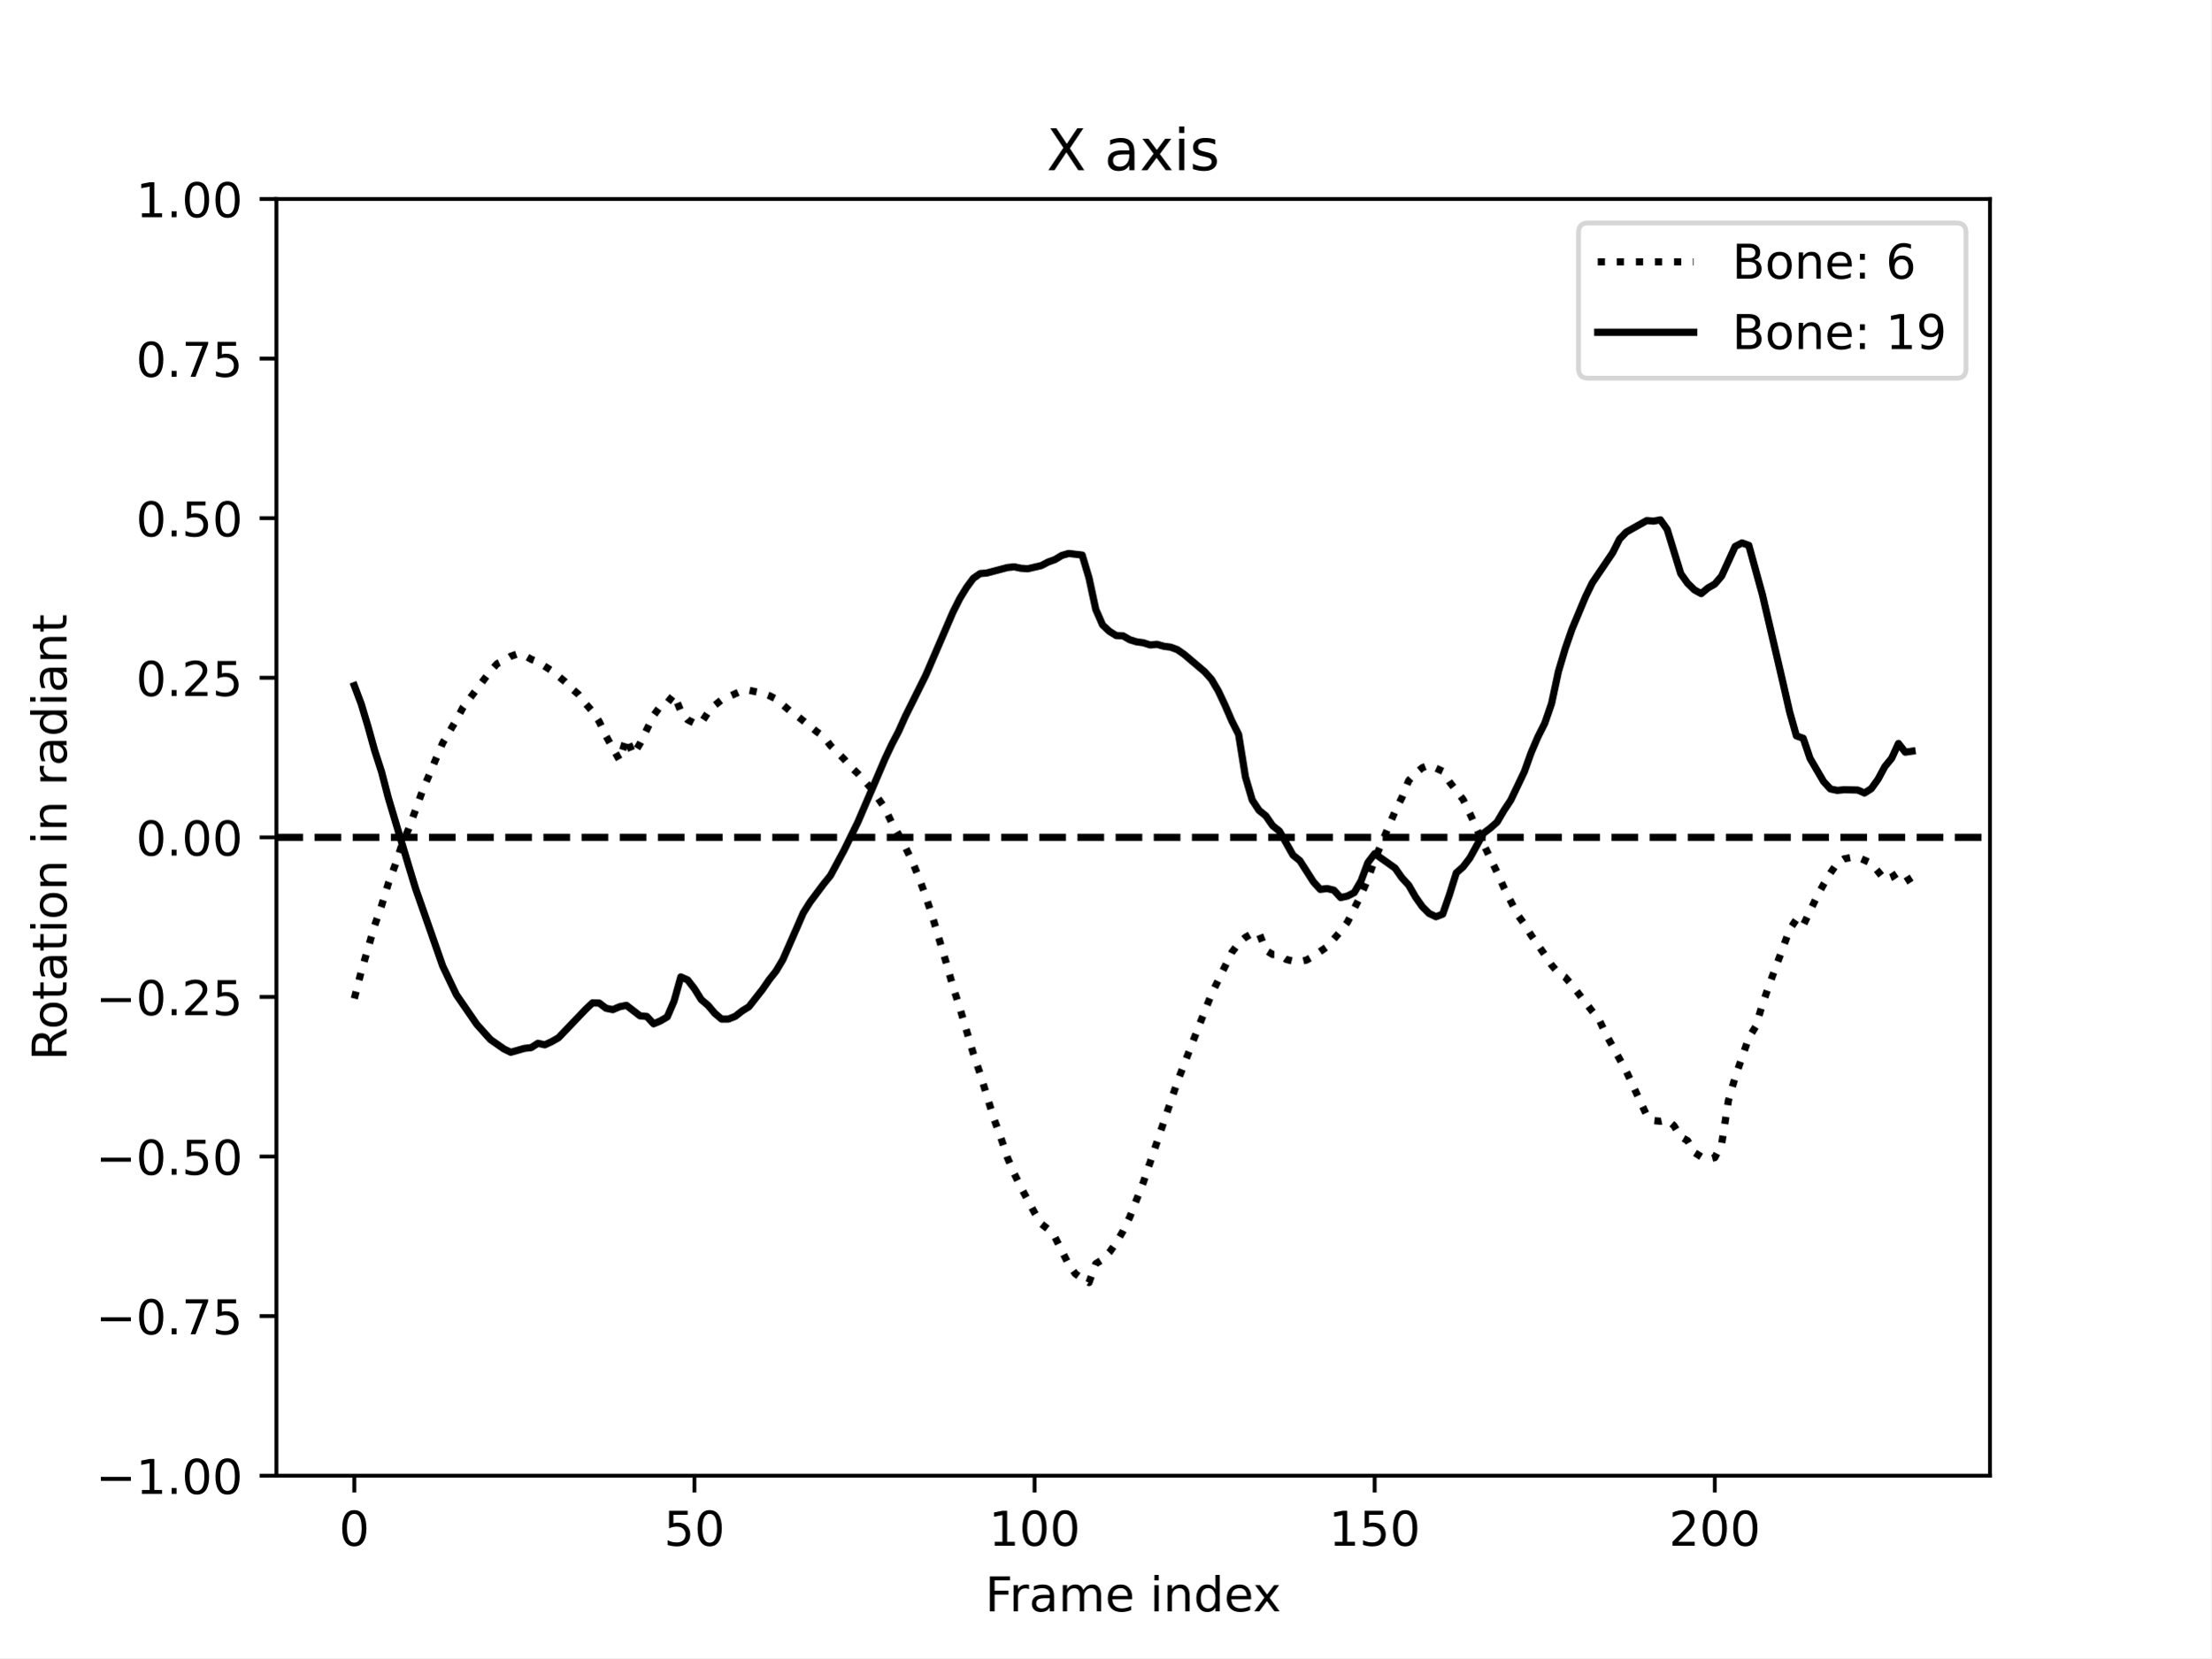
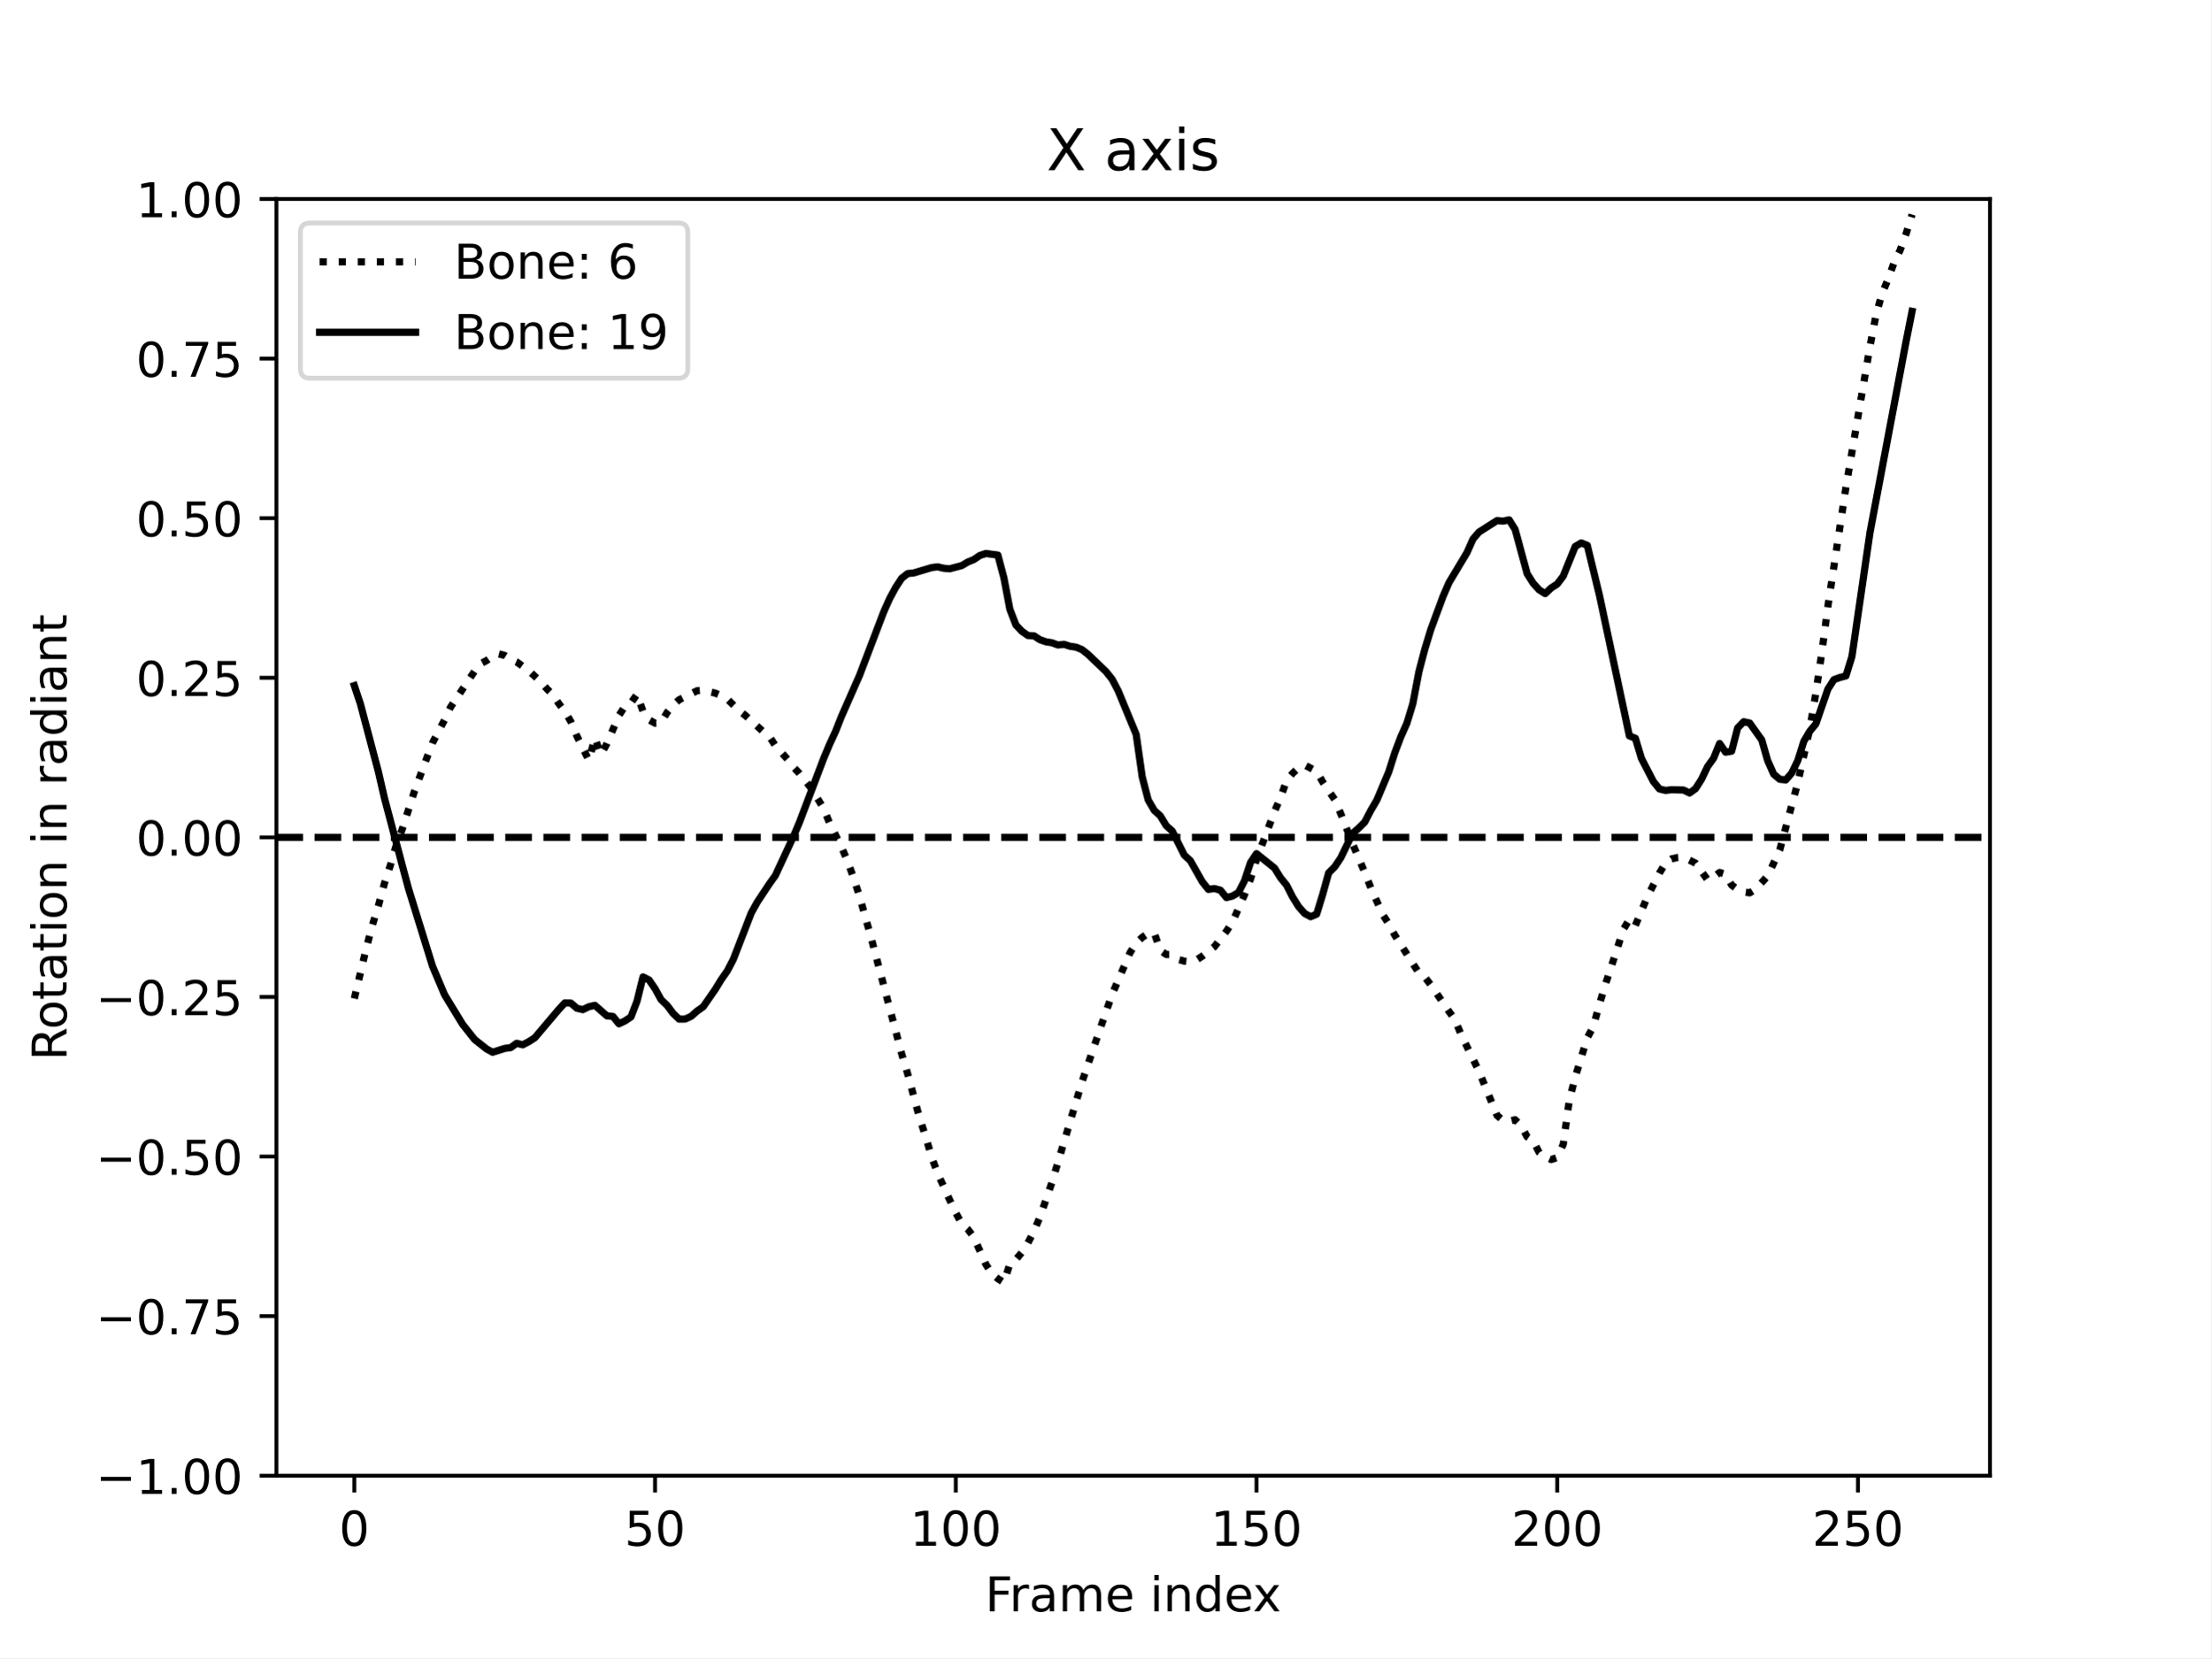
<svg xmlns="http://www.w3.org/2000/svg" xmlns:xlink="http://www.w3.org/1999/xlink" width="460.8pt" height="345.6pt" viewBox="0 0 460.8 345.6" version="1.1">
  <defs>
    <style type="text/css">*{stroke-linejoin: round; stroke-linecap: butt}</style>
  </defs>
  <g id="figure_1">
    <g id="patch_1">
      <path d="M 0 345.6  L 460.8 345.6  L 460.8 0  L 0 0  z " style="fill: #ffffff" />
    </g>
    <g id="axes_1">
      <g id="patch_2">
        <path d="M 57.6 307.584  L 414.72 307.584  L 414.72 41.472  L 57.6 41.472  z " style="fill: #ffffff" />
      </g>
      <g id="matplotlib.axis_1">
        <g id="xtick_1">
          <g id="line2d_1">
            <defs>
-               <path id="ma698e105f2" d="M 0 0  L 0 3.5  " style="stroke: #000000; stroke-width: 0.8" />
-             </defs>
-             <g>
-               <use xlink:href="#ma698e105f2" x="73.833" y="307.584" style="stroke: #000000; stroke-width: 0.8" />
+               <path id="ma1de252550" d="M 0 0  L 0 3.5  " style="stroke: #000000; stroke-width: 0.8" />
+             </defs>
+             <g>
+               <use xlink:href="#ma1de252550" x="73.833" y="307.584" style="stroke: #000000; stroke-width: 0.8" />
            </g>
          </g>
          <g id="text_1">
            <g transform="translate(70.65148 322.1824) scale(0.1 -0.1)">
              <defs>
                <path id="DejaVuSans-30" d="M 2034 4250  Q 1547 4250 1301 3770  Q 1056 3291 1056 2328  Q 1056 1369 1301 889  Q 1547 409 2034 409  Q 2525 409 2770 889  Q 3016 1369 3016 2328  Q 3016 3291 2770 3770  Q 2525 4250 2034 4250  z M 2034 4750  Q 2819 4750 3233 4129  Q 3647 3509 3647 2328  Q 3647 1150 3233 529  Q 2819 -91 2034 -91  Q 1250 -91 836 529  Q 422 1150 422 2328  Q 422 3509 836 4129  Q 1250 4750 2034 4750  z " transform="scale(0.015625)" />
              </defs>
              <use xlink:href="#DejaVuSans-30" />
            </g>
          </g>
        </g>
        <g id="xtick_2">
          <g id="line2d_2">
            <g>
-               <use xlink:href="#ma698e105f2" x="144.718" y="307.584" style="stroke: #000000; stroke-width: 0.8" />
+               <use xlink:href="#ma1de252550" x="136.507" y="307.584" style="stroke: #000000; stroke-width: 0.8" />
            </g>
          </g>
          <g id="text_2">
-             <g transform="translate(138.3555 322.1824) scale(0.1 -0.1)">
+             <g transform="translate(130.1448 322.1824) scale(0.1 -0.1)">
              <defs>
                <path id="DejaVuSans-35" d="M 691 4666  L 3169 4666  L 3169 4134  L 1269 4134  L 1269 2991  Q 1406 3038 1543 3061  Q 1681 3084 1819 3084  Q 2600 3084 3056 2656  Q 3513 2228 3513 1497  Q 3513 744 3044 326  Q 2575 -91 1722 -91  Q 1428 -91 1123 -41  Q 819 9 494 109  L 494 744  Q 775 591 1075 516  Q 1375 441 1709 441  Q 2250 441 2565 725  Q 2881 1009 2881 1497  Q 2881 1984 2565 2268  Q 2250 2553 1709 2553  Q 1456 2553 1204 2497  Q 953 2441 691 2322  L 691 4666  z " transform="scale(0.015625)" />
              </defs>
              <use xlink:href="#DejaVuSans-35" />
              <use xlink:href="#DejaVuSans-30" x="63.623" />
            </g>
          </g>
        </g>
        <g id="xtick_3">
          <g id="line2d_3">
            <g>
-               <use xlink:href="#ma698e105f2" x="215.603" y="307.584" style="stroke: #000000; stroke-width: 0.8" />
+               <use xlink:href="#ma1de252550" x="199.182" y="307.584" style="stroke: #000000; stroke-width: 0.8" />
            </g>
          </g>
          <g id="text_3">
-             <g transform="translate(206.0595 322.1824) scale(0.1 -0.1)">
+             <g transform="translate(189.6382 322.1824) scale(0.1 -0.1)">
              <defs>
                <path id="DejaVuSans-31" d="M 794 531  L 1825 531  L 1825 4091  L 703 3866  L 703 4441  L 1819 4666  L 2450 4666  L 2450 531  L 3481 531  L 3481 0  L 794 0  L 794 531  z " transform="scale(0.015625)" />
              </defs>
              <use xlink:href="#DejaVuSans-31" />
              <use xlink:href="#DejaVuSans-30" x="63.623" />
              <use xlink:href="#DejaVuSans-30" x="127.246" />
            </g>
          </g>
        </g>
        <g id="xtick_4">
          <g id="line2d_4">
            <g>
-               <use xlink:href="#ma698e105f2" x="286.489" y="307.584" style="stroke: #000000; stroke-width: 0.8" />
+               <use xlink:href="#ma1de252550" x="261.857" y="307.584" style="stroke: #000000; stroke-width: 0.8" />
            </g>
          </g>
          <g id="text_4">
-             <g transform="translate(276.9448 322.1824) scale(0.1 -0.1)">
+             <g transform="translate(252.3128 322.1824) scale(0.1 -0.1)">
              <use xlink:href="#DejaVuSans-31" />
              <use xlink:href="#DejaVuSans-35" x="63.623" />
              <use xlink:href="#DejaVuSans-30" x="127.246" />
            </g>
          </g>
        </g>
        <g id="xtick_5">
          <g id="line2d_5">
            <g>
-               <use xlink:href="#ma698e105f2" x="357.374" y="307.584" style="stroke: #000000; stroke-width: 0.8" />
+               <use xlink:href="#ma1de252550" x="324.531" y="307.584" style="stroke: #000000; stroke-width: 0.8" />
            </g>
          </g>
          <g id="text_5">
-             <g transform="translate(347.8301 322.1824) scale(0.1 -0.1)">
+             <g transform="translate(314.9875 322.1824) scale(0.1 -0.1)">
              <defs>
                <path id="DejaVuSans-32" d="M 1228 531  L 3431 531  L 3431 0  L 469 0  L 469 531  Q 828 903 1448 1529  Q 2069 2156 2228 2338  Q 2531 2678 2651 2914  Q 2772 3150 2772 3378  Q 2772 3750 2511 3984  Q 2250 4219 1831 4219  Q 1534 4219 1204 4116  Q 875 4013 500 3803  L 500 4441  Q 881 4594 1212 4672  Q 1544 4750 1819 4750  Q 2544 4750 2975 4387  Q 3406 4025 3406 3419  Q 3406 3131 3298 2873  Q 3191 2616 2906 2266  Q 2828 2175 2409 1742  Q 1991 1309 1228 531  z " transform="scale(0.015625)" />
              </defs>
              <use xlink:href="#DejaVuSans-32" />
              <use xlink:href="#DejaVuSans-30" x="63.623" />
              <use xlink:href="#DejaVuSans-30" x="127.246" />
            </g>
          </g>
        </g>
-         <g id="text_6">
+         <g id="xtick_6">
+           <g id="line2d_6">
+             <g>
+               <use xlink:href="#ma1de252550" x="387.206" y="307.584" style="stroke: #000000; stroke-width: 0.8" />
+             </g>
+           </g>
+           <g id="text_6">
+             <g transform="translate(377.6621 322.1824) scale(0.1 -0.1)">
+               <use xlink:href="#DejaVuSans-32" />
+               <use xlink:href="#DejaVuSans-35" x="63.623" />
+               <use xlink:href="#DejaVuSans-30" x="127.246" />
+             </g>
+           </g>
+         </g>
+         <g id="text_7">
          <g transform="translate(205.3108 335.8606) scale(0.1 -0.1)">
            <defs>
              <path id="DejaVuSans-46" d="M 628 4666  L 3309 4666  L 3309 4134  L 1259 4134  L 1259 2759  L 3109 2759  L 3109 2228  L 1259 2228  L 1259 0  L 628 0  L 628 4666  z " transform="scale(0.015625)" />
              <path id="DejaVuSans-72" d="M 2631 2963  Q 2534 3019 2420 3045  Q 2306 3072 2169 3072  Q 1681 3072 1420 2755  Q 1159 2438 1159 1844  L 1159 0  L 581 0  L 581 3500  L 1159 3500  L 1159 2956  Q 1341 3275 1631 3429  Q 1922 3584 2338 3584  Q 2397 3584 2469 3576  Q 2541 3569 2628 3553  L 2631 2963  z " transform="scale(0.015625)" />
              <path id="DejaVuSans-61" d="M 2194 1759  Q 1497 1759 1228 1600  Q 959 1441 959 1056  Q 959 750 1161 570  Q 1363 391 1709 391  Q 2188 391 2477 730  Q 2766 1069 2766 1631  L 2766 1759  L 2194 1759  z M 3341 1997  L 3341 0  L 2766 0  L 2766 531  Q 2569 213 2275 61  Q 1981 -91 1556 -91  Q 1019 -91 701 211  Q 384 513 384 1019  Q 384 1609 779 1909  Q 1175 2209 1959 2209  L 2766 2209  L 2766 2266  Q 2766 2663 2505 2880  Q 2244 3097 1772 3097  Q 1472 3097 1187 3025  Q 903 2953 641 2809  L 641 3341  Q 956 3463 1253 3523  Q 1550 3584 1831 3584  Q 2591 3584 2966 3190  Q 3341 2797 3341 1997  z " transform="scale(0.015625)" />
              <path id="DejaVuSans-6d" d="M 3328 2828  Q 3544 3216 3844 3400  Q 4144 3584 4550 3584  Q 5097 3584 5394 3201  Q 5691 2819 5691 2113  L 5691 0  L 5113 0  L 5113 2094  Q 5113 2597 4934 2840  Q 4756 3084 4391 3084  Q 3944 3084 3684 2787  Q 3425 2491 3425 1978  L 3425 0  L 2847 0  L 2847 2094  Q 2847 2600 2669 2842  Q 2491 3084 2119 3084  Q 1678 3084 1418 2786  Q 1159 2488 1159 1978  L 1159 0  L 581 0  L 581 3500  L 1159 3500  L 1159 2956  Q 1356 3278 1631 3431  Q 1906 3584 2284 3584  Q 2666 3584 2933 3390  Q 3200 3197 3328 2828  z " transform="scale(0.015625)" />
              <path id="DejaVuSans-65" d="M 3597 1894  L 3597 1613  L 953 1613  Q 991 1019 1311 708  Q 1631 397 2203 397  Q 2534 397 2845 478  Q 3156 559 3463 722  L 3463 178  Q 3153 47 2828 -22  Q 2503 -91 2169 -91  Q 1331 -91 842 396  Q 353 884 353 1716  Q 353 2575 817 3079  Q 1281 3584 2069 3584  Q 2775 3584 3186 3129  Q 3597 2675 3597 1894  z M 3022 2063  Q 3016 2534 2758 2815  Q 2500 3097 2075 3097  Q 1594 3097 1305 2825  Q 1016 2553 972 2059  L 3022 2063  z " transform="scale(0.015625)" />
              <path id="DejaVuSans-20" transform="scale(0.015625)" />
              <path id="DejaVuSans-69" d="M 603 3500  L 1178 3500  L 1178 0  L 603 0  L 603 3500  z M 603 4863  L 1178 4863  L 1178 4134  L 603 4134  L 603 4863  z " transform="scale(0.015625)" />
              <path id="DejaVuSans-6e" d="M 3513 2113  L 3513 0  L 2938 0  L 2938 2094  Q 2938 2591 2744 2837  Q 2550 3084 2163 3084  Q 1697 3084 1428 2787  Q 1159 2491 1159 1978  L 1159 0  L 581 0  L 581 3500  L 1159 3500  L 1159 2956  Q 1366 3272 1645 3428  Q 1925 3584 2291 3584  Q 2894 3584 3203 3211  Q 3513 2838 3513 2113  z " transform="scale(0.015625)" />
              <path id="DejaVuSans-64" d="M 2906 2969  L 2906 4863  L 3481 4863  L 3481 0  L 2906 0  L 2906 525  Q 2725 213 2448 61  Q 2172 -91 1784 -91  Q 1150 -91 751 415  Q 353 922 353 1747  Q 353 2572 751 3078  Q 1150 3584 1784 3584  Q 2172 3584 2448 3432  Q 2725 3281 2906 2969  z M 947 1747  Q 947 1113 1208 752  Q 1469 391 1925 391  Q 2381 391 2643 752  Q 2906 1113 2906 1747  Q 2906 2381 2643 2742  Q 2381 3103 1925 3103  Q 1469 3103 1208 2742  Q 947 2381 947 1747  z " transform="scale(0.015625)" />
              <path id="DejaVuSans-78" d="M 3513 3500  L 2247 1797  L 3578 0  L 2900 0  L 1881 1375  L 863 0  L 184 0  L 1544 1831  L 300 3500  L 978 3500  L 1906 2253  L 2834 3500  L 3513 3500  z " transform="scale(0.015625)" />
            </defs>
            <use xlink:href="#DejaVuSans-46" />
            <use xlink:href="#DejaVuSans-72" x="50.27" />
            <use xlink:href="#DejaVuSans-61" x="91.383" />
            <use xlink:href="#DejaVuSans-6d" x="152.662" />
            <use xlink:href="#DejaVuSans-65" x="250.074" />
            <use xlink:href="#DejaVuSans-20" x="311.598" />
            <use xlink:href="#DejaVuSans-69" x="343.385" />
            <use xlink:href="#DejaVuSans-6e" x="371.168" />
            <use xlink:href="#DejaVuSans-64" x="434.547" />
            <use xlink:href="#DejaVuSans-65" x="498.023" />
            <use xlink:href="#DejaVuSans-78" x="557.797" />
          </g>
        </g>
      </g>
      <g id="matplotlib.axis_2">
        <g id="ytick_1">
-           <g id="line2d_6">
-             <defs>
-               <path id="mddaf757d3c" d="M 0 0  L -3.5 0  " style="stroke: #000000; stroke-width: 0.8" />
-             </defs>
-             <g>
-               <use xlink:href="#mddaf757d3c" x="57.6" y="307.584" style="stroke: #000000; stroke-width: 0.8" />
-             </g>
-           </g>
-           <g id="text_7">
+           <g id="line2d_7">
+             <defs>
+               <path id="m3f5a534fa4" d="M 0 0  L -3.5 0  " style="stroke: #000000; stroke-width: 0.8" />
+             </defs>
+             <g>
+               <use xlink:href="#m3f5a534fa4" x="57.6" y="307.584" style="stroke: #000000; stroke-width: 0.8" />
+             </g>
+           </g>
+           <g id="text_8">
            <g transform="translate(19.95469 311.3832) scale(0.1 -0.1)">
              <defs>
                <path id="DejaVuSans-2212" d="M 678 2272  L 4684 2272  L 4684 1741  L 678 1741  L 678 2272  z " transform="scale(0.015625)" />
                <path id="DejaVuSans-2e" d="M 684 794  L 1344 794  L 1344 0  L 684 0  L 684 794  z " transform="scale(0.015625)" />
              </defs>
              <use xlink:href="#DejaVuSans-2212" />
              <use xlink:href="#DejaVuSans-31" x="83.789" />
              <use xlink:href="#DejaVuSans-2e" x="147.412" />
              <use xlink:href="#DejaVuSans-30" x="179.199" />
              <use xlink:href="#DejaVuSans-30" x="242.822" />
            </g>
          </g>
        </g>
        <g id="ytick_2">
-           <g id="line2d_7">
-             <g>
-               <use xlink:href="#mddaf757d3c" x="57.6" y="274.32" style="stroke: #000000; stroke-width: 0.8" />
-             </g>
-           </g>
-           <g id="text_8">
+           <g id="line2d_8">
+             <g>
+               <use xlink:href="#m3f5a534fa4" x="57.6" y="274.32" style="stroke: #000000; stroke-width: 0.8" />
+             </g>
+           </g>
+           <g id="text_9">
            <g transform="translate(19.95469 278.1192) scale(0.1 -0.1)">
              <defs>
                <path id="DejaVuSans-37" d="M 525 4666  L 3525 4666  L 3525 4397  L 1831 0  L 1172 0  L 2766 4134  L 525 4134  L 525 4666  z " transform="scale(0.015625)" />
              </defs>
              <use xlink:href="#DejaVuSans-2212" />
              <use xlink:href="#DejaVuSans-30" x="83.789" />
              <use xlink:href="#DejaVuSans-2e" x="147.412" />
              <use xlink:href="#DejaVuSans-37" x="179.199" />
              <use xlink:href="#DejaVuSans-35" x="242.822" />
            </g>
          </g>
        </g>
        <g id="ytick_3">
-           <g id="line2d_8">
-             <g>
-               <use xlink:href="#mddaf757d3c" x="57.6" y="241.056" style="stroke: #000000; stroke-width: 0.8" />
-             </g>
-           </g>
-           <g id="text_9">
+           <g id="line2d_9">
+             <g>
+               <use xlink:href="#m3f5a534fa4" x="57.6" y="241.056" style="stroke: #000000; stroke-width: 0.8" />
+             </g>
+           </g>
+           <g id="text_10">
            <g transform="translate(19.95469 244.8552) scale(0.1 -0.1)">
              <use xlink:href="#DejaVuSans-2212" />
              <use xlink:href="#DejaVuSans-30" x="83.789" />
              <use xlink:href="#DejaVuSans-2e" x="147.412" />
              <use xlink:href="#DejaVuSans-35" x="179.199" />
              <use xlink:href="#DejaVuSans-30" x="242.822" />
            </g>
          </g>
        </g>
        <g id="ytick_4">
-           <g id="line2d_9">
-             <g>
-               <use xlink:href="#mddaf757d3c" x="57.6" y="207.792" style="stroke: #000000; stroke-width: 0.8" />
-             </g>
-           </g>
-           <g id="text_10">
+           <g id="line2d_10">
+             <g>
+               <use xlink:href="#m3f5a534fa4" x="57.6" y="207.792" style="stroke: #000000; stroke-width: 0.8" />
+             </g>
+           </g>
+           <g id="text_11">
            <g transform="translate(19.95469 211.5912) scale(0.1 -0.1)">
              <use xlink:href="#DejaVuSans-2212" />
              <use xlink:href="#DejaVuSans-30" x="83.789" />
              <use xlink:href="#DejaVuSans-2e" x="147.412" />
              <use xlink:href="#DejaVuSans-32" x="179.199" />
              <use xlink:href="#DejaVuSans-35" x="242.822" />
            </g>
          </g>
        </g>
        <g id="ytick_5">
-           <g id="line2d_10">
-             <g>
-               <use xlink:href="#mddaf757d3c" x="57.6" y="174.528" style="stroke: #000000; stroke-width: 0.8" />
-             </g>
-           </g>
-           <g id="text_11">
+           <g id="line2d_11">
+             <g>
+               <use xlink:href="#m3f5a534fa4" x="57.6" y="174.528" style="stroke: #000000; stroke-width: 0.8" />
+             </g>
+           </g>
+           <g id="text_12">
            <g transform="translate(28.33438 178.3272) scale(0.1 -0.1)">
              <use xlink:href="#DejaVuSans-30" />
              <use xlink:href="#DejaVuSans-2e" x="63.623" />
              <use xlink:href="#DejaVuSans-30" x="95.41" />
              <use xlink:href="#DejaVuSans-30" x="159.033" />
            </g>
          </g>
        </g>
        <g id="ytick_6">
-           <g id="line2d_11">
-             <g>
-               <use xlink:href="#mddaf757d3c" x="57.6" y="141.264" style="stroke: #000000; stroke-width: 0.8" />
-             </g>
-           </g>
-           <g id="text_12">
+           <g id="line2d_12">
+             <g>
+               <use xlink:href="#m3f5a534fa4" x="57.6" y="141.264" style="stroke: #000000; stroke-width: 0.8" />
+             </g>
+           </g>
+           <g id="text_13">
            <g transform="translate(28.33438 145.0632) scale(0.1 -0.1)">
              <use xlink:href="#DejaVuSans-30" />
              <use xlink:href="#DejaVuSans-2e" x="63.623" />
              <use xlink:href="#DejaVuSans-32" x="95.41" />
              <use xlink:href="#DejaVuSans-35" x="159.033" />
            </g>
          </g>
        </g>
        <g id="ytick_7">
-           <g id="line2d_12">
-             <g>
-               <use xlink:href="#mddaf757d3c" x="57.6" y="108" style="stroke: #000000; stroke-width: 0.8" />
-             </g>
-           </g>
-           <g id="text_13">
+           <g id="line2d_13">
+             <g>
+               <use xlink:href="#m3f5a534fa4" x="57.6" y="108" style="stroke: #000000; stroke-width: 0.8" />
+             </g>
+           </g>
+           <g id="text_14">
            <g transform="translate(28.33438 111.7992) scale(0.1 -0.1)">
              <use xlink:href="#DejaVuSans-30" />
              <use xlink:href="#DejaVuSans-2e" x="63.623" />
              <use xlink:href="#DejaVuSans-35" x="95.41" />
              <use xlink:href="#DejaVuSans-30" x="159.033" />
            </g>
          </g>
        </g>
        <g id="ytick_8">
-           <g id="line2d_13">
-             <g>
-               <use xlink:href="#mddaf757d3c" x="57.6" y="74.736" style="stroke: #000000; stroke-width: 0.8" />
-             </g>
-           </g>
-           <g id="text_14">
+           <g id="line2d_14">
+             <g>
+               <use xlink:href="#m3f5a534fa4" x="57.6" y="74.736" style="stroke: #000000; stroke-width: 0.8" />
+             </g>
+           </g>
+           <g id="text_15">
            <g transform="translate(28.33438 78.53522) scale(0.1 -0.1)">
              <use xlink:href="#DejaVuSans-30" />
              <use xlink:href="#DejaVuSans-2e" x="63.623" />
              <use xlink:href="#DejaVuSans-37" x="95.41" />
              <use xlink:href="#DejaVuSans-35" x="159.033" />
            </g>
          </g>
        </g>
        <g id="ytick_9">
-           <g id="line2d_14">
-             <g>
-               <use xlink:href="#mddaf757d3c" x="57.6" y="41.472" style="stroke: #000000; stroke-width: 0.8" />
-             </g>
-           </g>
-           <g id="text_15">
+           <g id="line2d_15">
+             <g>
+               <use xlink:href="#m3f5a534fa4" x="57.6" y="41.472" style="stroke: #000000; stroke-width: 0.8" />
+             </g>
+           </g>
+           <g id="text_16">
            <g transform="translate(28.33438 45.27122) scale(0.1 -0.1)">
              <use xlink:href="#DejaVuSans-31" />
              <use xlink:href="#DejaVuSans-2e" x="63.623" />
              <use xlink:href="#DejaVuSans-30" x="95.41" />
              <use xlink:href="#DejaVuSans-30" x="159.033" />
            </g>
          </g>
        </g>
-         <g id="text_16">
+         <g id="text_17">
          <g transform="translate(13.875 221.0499) rotate(-90) scale(0.1 -0.1)">
            <defs>
              <path id="DejaVuSans-52" d="M 2841 2188  Q 3044 2119 3236 1894  Q 3428 1669 3622 1275  L 4263 0  L 3584 0  L 2988 1197  Q 2756 1666 2539 1819  Q 2322 1972 1947 1972  L 1259 1972  L 1259 0  L 628 0  L 628 4666  L 2053 4666  Q 2853 4666 3247 4331  Q 3641 3997 3641 3322  Q 3641 2881 3436 2590  Q 3231 2300 2841 2188  z M 1259 4147  L 1259 2491  L 2053 2491  Q 2509 2491 2742 2702  Q 2975 2913 2975 3322  Q 2975 3731 2742 3939  Q 2509 4147 2053 4147  L 1259 4147  z " transform="scale(0.015625)" />
              <path id="DejaVuSans-6f" d="M 1959 3097  Q 1497 3097 1228 2736  Q 959 2375 959 1747  Q 959 1119 1226 758  Q 1494 397 1959 397  Q 2419 397 2687 759  Q 2956 1122 2956 1747  Q 2956 2369 2687 2733  Q 2419 3097 1959 3097  z M 1959 3584  Q 2709 3584 3137 3096  Q 3566 2609 3566 1747  Q 3566 888 3137 398  Q 2709 -91 1959 -91  Q 1206 -91 779 398  Q 353 888 353 1747  Q 353 2609 779 3096  Q 1206 3584 1959 3584  z " transform="scale(0.015625)" />
              <path id="DejaVuSans-74" d="M 1172 4494  L 1172 3500  L 2356 3500  L 2356 3053  L 1172 3053  L 1172 1153  Q 1172 725 1289 603  Q 1406 481 1766 481  L 2356 481  L 2356 0  L 1766 0  Q 1100 0 847 248  Q 594 497 594 1153  L 594 3053  L 172 3053  L 172 3500  L 594 3500  L 594 4494  L 1172 4494  z " transform="scale(0.015625)" />
            </defs>
            <use xlink:href="#DejaVuSans-52" />
            <use xlink:href="#DejaVuSans-6f" x="64.982" />
            <use xlink:href="#DejaVuSans-74" x="126.164" />
            <use xlink:href="#DejaVuSans-61" x="165.373" />
            <use xlink:href="#DejaVuSans-74" x="226.652" />
            <use xlink:href="#DejaVuSans-69" x="265.861" />
            <use xlink:href="#DejaVuSans-6f" x="293.645" />
            <use xlink:href="#DejaVuSans-6e" x="354.826" />
            <use xlink:href="#DejaVuSans-20" x="418.205" />
            <use xlink:href="#DejaVuSans-69" x="449.992" />
            <use xlink:href="#DejaVuSans-6e" x="477.775" />
            <use xlink:href="#DejaVuSans-20" x="541.154" />
            <use xlink:href="#DejaVuSans-72" x="572.941" />
            <use xlink:href="#DejaVuSans-61" x="614.055" />
            <use xlink:href="#DejaVuSans-64" x="675.334" />
            <use xlink:href="#DejaVuSans-69" x="738.811" />
            <use xlink:href="#DejaVuSans-61" x="766.594" />
            <use xlink:href="#DejaVuSans-6e" x="827.873" />
            <use xlink:href="#DejaVuSans-74" x="891.252" />
          </g>
        </g>
      </g>
-       <g id="line2d_15">
-         <path d="M 73.833 208.124  L 75.25 202.597  L 78.086 192.853  L 79.504 188.793  L 80.921 184.15  L 82.339 180.315  L 83.757 176.056  L 85.174 172.706  L 88.01 164.897  L 90.845 158.158  L 92.263 154.836  L 95.098 150.057  L 96.516 147.393  L 102.187 139.883  L 103.605 138.329  L 105.022 137.673  L 106.44 136.786  L 107.858 136.284  L 109.275 136.607  L 110.693 137.41  L 112.111 137.967  L 114.946 139.782  L 117.782 142.107  L 119.199 143.555  L 120.617 144.788  L 122.035 146.655  L 123.452 148.277  L 124.87 150.4  L 126.288 153.405  L 129.123 158.475  L 130.541 153.783  L 131.959 157.295  L 133.376 154.978  L 136.212 149.121  L 137.629 147.165  L 139.047 146.514  L 140.465 144.71  L 141.883 148.258  L 143.3 150.028  L 144.718 150.733  L 146.136 150.669  L 147.553 148.497  L 148.971 146.989  L 150.389 145.855  L 154.642 143.958  L 156.06 143.871  L 158.895 144.463  L 160.313 144.99  L 161.73 145.695  L 164.566 148.129  L 165.984 149.099  L 168.819 151.377  L 170.237 152.529  L 171.654 153.502  L 173.072 155.395  L 175.908 158.226  L 177.325 159.874  L 178.743 161.201  L 181.578 164.35  L 184.414 168.444  L 185.831 171.486  L 187.249 173.914  L 188.667 176.564  L 190.085 179.473  L 191.502 182.935  L 192.92 186.82  L 194.338 191.123  L 197.173 200.603  L 198.591 205.614  L 200.009 210.019  L 202.844 219.605  L 204.262 223.813  L 207.097 233.085  L 208.515 236.923  L 209.932 241.235  L 211.35 244.579  L 212.768 247.49  L 215.603 252.769  L 217.021 255.107  L 218.439 256.213  L 219.856 257.857  L 222.692 263.519  L 224.11 265.496  L 225.527 266.522  L 226.945 267.335  L 228.363 263.398  L 229.78 262.526  L 231.198 261.028  L 232.616 259.051  L 234.033 256.616  L 235.451 253.666  L 238.287 246.406  L 245.375 225.462  L 249.628 214.437  L 252.464 207.235  L 256.717 198.51  L 258.134 196.605  L 259.552 195.373  L 260.97 194.566  L 262.388 194.435  L 263.805 198.068  L 265.223 198.949  L 266.641 198.981  L 268.058 199.97  L 269.476 200.339  L 270.894 200.466  L 272.311 200.097  L 273.729 199.288  L 276.565 197.333  L 279.4 194.098  L 280.818 192.204  L 283.653 186.526  L 285.071 183.245  L 286.489 179.156  L 290.742 169.112  L 292.159 166.257  L 293.577 162.702  L 294.995 161.19  L 296.412 160.025  L 297.83 159.453  L 300.666 160.757  L 302.083 162.967  L 304.919 166.643  L 306.336 169.56  L 309.172 175.926  L 312.007 181.843  L 313.425 185.005  L 316.26 190.64  L 317.678 192.593  L 319.096 194.928  L 321.931 198.981  L 323.349 201.129  L 324.767 202.801  L 326.184 203.678  L 327.602 205.313  L 331.855 210.807  L 333.273 212.524  L 334.691 215.564  L 338.944 223.312  L 343.197 232.492  L 344.614 233.57  L 346.032 233.706  L 347.45 233.389  L 348.868 234.639  L 350.285 236.953  L 351.703 237.763  L 353.121 240.215  L 354.538 241.119  L 355.956 241.691  L 357.374 241.277  L 358.792 238.52  L 360.209 229.416  L 361.627 224.484  L 364.462 216.312  L 365.88 213.992  L 367.298 209.397  L 368.715 205.25  L 371.551 197.628  L 372.969 193.721  L 374.386 191.622  L 375.804 192.877  L 378.639 186.907  L 380.057 184.317  L 381.475 181.966  L 382.893 179.907  L 384.31 179.013  L 385.728 178.735  L 387.146 178.663  L 389.981 179.915  L 392.816 183.384  L 394.234 182.814  L 395.652 181.847  L 397.07 182.244  L 398.487 184.476  L 398.487 184.476  " clip-path="url(#pe55dcb5f79)" style="fill: none; stroke-dasharray: 1.5,2.475; stroke-dashoffset: 0; stroke: #000000; stroke-width: 1.5" />
-       </g>
      <g id="line2d_16">
-         <path d="M 73.833 142.904  L 75.25 146.656  L 76.668 151.366  L 78.086 156.471  L 79.504 160.847  L 80.921 166.3  L 85.174 180.513  L 86.592 185.179  L 92.263 201.379  L 95.098 207.32  L 99.351 213.497  L 102.187 216.663  L 105.022 218.643  L 106.44 219.328  L 109.275 218.521  L 110.693 218.36  L 112.111 217.456  L 113.528 217.777  L 114.946 217.125  L 116.364 216.321  L 122.035 210.394  L 123.452 209.045  L 124.87 209.067  L 126.288 210.149  L 127.706 210.441  L 129.123 209.838  L 130.541 209.549  L 133.376 211.737  L 134.794 211.861  L 136.212 213.395  L 137.629 212.797  L 139.047 211.958  L 140.465 208.672  L 141.883 203.617  L 143.3 204.248  L 144.718 206.073  L 146.136 208.351  L 147.553 209.55  L 148.971 211.22  L 150.389 212.413  L 151.807 212.405  L 153.224 211.841  L 154.642 210.728  L 156.06 209.851  L 158.895 206.234  L 160.313 204.189  L 161.73 202.396  L 163.148 200.002  L 165.984 193.544  L 167.401 190.275  L 168.819 188.026  L 171.654 184.238  L 173.072 182.486  L 175.908 177.207  L 178.743 171.426  L 182.996 161.528  L 184.414 158.198  L 185.831 155.185  L 187.249 152.484  L 188.667 149.31  L 192.92 140.765  L 198.591 127.598  L 200.009 124.77  L 201.426 122.454  L 202.844 120.534  L 204.262 119.549  L 205.679 119.422  L 208.515 118.671  L 209.932 118.295  L 211.35 118.142  L 212.768 118.442  L 214.186 118.543  L 217.021 117.881  L 218.439 117.137  L 219.856 116.629  L 221.274 115.773  L 222.692 115.358  L 225.527 115.688  L 226.945 120.429  L 228.363 127.02  L 229.78 130.256  L 231.198 131.585  L 232.616 132.462  L 234.033 132.518  L 235.451 133.341  L 236.869 133.774  L 238.287 133.969  L 239.704 134.431  L 241.122 134.29  L 242.54 134.699  L 243.957 134.884  L 245.375 135.404  L 246.793 136.398  L 251.046 140.004  L 252.464 141.58  L 253.881 143.972  L 255.299 146.978  L 256.717 150.265  L 258.134 153.083  L 259.552 161.927  L 260.97 166.749  L 262.388 168.908  L 263.805 170.046  L 265.223 172.103  L 266.641 173.228  L 269.476 178.245  L 270.894 179.384  L 273.729 183.81  L 275.147 185.377  L 276.565 185.202  L 277.982 185.541  L 279.4 187.085  L 280.818 186.768  L 282.235 186.041  L 283.653 183.603  L 285.071 179.799  L 286.489 177.927  L 290.742 180.934  L 292.159 182.955  L 293.577 184.492  L 294.995 186.955  L 296.412 188.968  L 297.83 190.394  L 299.248 191.073  L 300.666 190.539  L 302.083 186.457  L 303.501 181.932  L 304.919 180.686  L 306.336 178.826  L 309.172 173.672  L 310.59 172.597  L 312.007 171.348  L 313.425 168.929  L 314.843 166.796  L 317.678 160.853  L 319.096 156.888  L 320.513 153.574  L 321.931 150.763  L 323.349 146.654  L 324.767 140.025  L 326.184 135.251  L 327.602 131.154  L 330.437 124.366  L 331.855 121.46  L 336.108 115.179  L 337.526 112.354  L 338.944 110.885  L 343.197 108.492  L 344.614 108.612  L 346.032 108.343  L 347.45 110.341  L 350.285 119.57  L 351.703 121.558  L 353.121 122.945  L 354.538 123.725  L 355.956 122.541  L 357.374 121.731  L 358.792 120.077  L 361.627 113.883  L 363.045 113.153  L 364.462 113.664  L 367.298 123.96  L 371.551 142.163  L 372.969 148.375  L 374.386 153.381  L 375.804 153.88  L 377.222 158.063  L 380.057 162.912  L 381.475 164.445  L 382.893 164.747  L 384.31 164.601  L 387.146 164.665  L 388.563 165.284  L 389.981 164.385  L 391.399 162.409  L 392.816 159.777  L 394.234 158.042  L 395.652 154.962  L 397.07 156.778  L 398.487 156.57  L 398.487 156.57  " clip-path="url(#pe55dcb5f79)" style="fill: none; stroke: #000000; stroke-width: 1.5; stroke-linecap: square" />
+         <path d="M 73.833 208.124  L 76.34 197.57  L 77.593 192.853  L 78.847 188.793  L 80.1 184.15  L 81.354 180.315  L 82.607 176.056  L 83.861 172.706  L 86.368 164.897  L 88.875 158.158  L 90.128 154.836  L 92.635 150.057  L 93.889 147.393  L 98.903 139.883  L 100.156 138.329  L 101.41 137.673  L 102.663 136.786  L 103.917 136.284  L 105.17 136.607  L 106.424 137.41  L 107.677 137.967  L 110.184 139.782  L 112.691 142.107  L 113.944 143.555  L 115.198 144.788  L 116.451 146.655  L 117.705 148.277  L 118.958 150.4  L 120.212 153.405  L 122.719 158.475  L 123.972 153.783  L 125.226 157.295  L 126.479 154.978  L 128.986 149.121  L 130.24 147.165  L 131.493 146.514  L 132.747 144.71  L 134 148.258  L 135.254 150.028  L 136.507 150.733  L 137.761 150.669  L 139.014 148.497  L 140.268 146.989  L 141.521 145.855  L 145.282 143.958  L 146.535 143.871  L 149.042 144.463  L 150.296 144.99  L 151.549 145.695  L 154.056 148.129  L 155.31 149.099  L 157.817 151.377  L 159.07 152.529  L 160.324 153.502  L 161.577 155.395  L 164.084 158.226  L 165.338 159.874  L 166.591 161.201  L 169.098 164.35  L 171.605 168.444  L 172.859 171.486  L 175.366 176.564  L 176.619 179.473  L 177.873 182.935  L 179.126 186.82  L 181.633 195.785  L 187.901 219.605  L 189.154 223.813  L 191.661 233.085  L 192.915 236.923  L 194.168 241.235  L 195.421 244.579  L 197.928 250.123  L 199.182 252.769  L 200.435 255.107  L 201.689 256.213  L 202.942 257.857  L 205.449 263.519  L 206.703 265.496  L 207.956 266.522  L 209.21 267.335  L 210.463 263.398  L 211.717 262.526  L 212.97 261.028  L 214.224 259.051  L 215.477 256.616  L 216.731 253.666  L 219.238 246.406  L 225.505 225.462  L 229.266 214.437  L 231.773 207.235  L 235.533 198.51  L 236.787 196.605  L 238.04 195.373  L 239.294 194.566  L 240.547 194.435  L 241.801 198.068  L 243.054 198.949  L 244.308 198.981  L 245.561 199.97  L 246.815 200.339  L 248.068 200.466  L 249.322 200.097  L 250.575 199.288  L 253.082 197.333  L 255.589 194.098  L 256.843 192.204  L 259.35 186.526  L 260.603 183.245  L 261.857 179.156  L 265.617 169.112  L 266.871 166.257  L 268.124 162.702  L 269.378 161.19  L 270.631 160.025  L 271.885 159.453  L 274.392 160.757  L 275.645 162.967  L 278.152 166.643  L 279.405 169.56  L 281.912 175.926  L 284.419 181.843  L 285.673 185.005  L 288.18 190.64  L 289.433 192.593  L 290.687 194.928  L 295.701 202.801  L 296.954 203.678  L 298.208 205.313  L 301.968 210.807  L 303.222 212.524  L 304.475 215.564  L 308.236 223.312  L 311.996 232.492  L 313.25 233.57  L 314.503 233.706  L 315.757 233.389  L 317.01 234.639  L 318.264 236.953  L 319.517 237.763  L 320.771 240.215  L 322.024 241.119  L 323.278 241.691  L 324.531 241.277  L 325.785 238.52  L 327.038 229.416  L 328.292 224.484  L 330.799 216.312  L 332.052 213.992  L 333.306 209.397  L 334.559 205.25  L 337.066 197.628  L 338.32 193.721  L 339.573 191.622  L 340.827 192.877  L 343.334 186.907  L 345.841 181.966  L 347.094 179.907  L 348.348 179.013  L 349.601 178.735  L 350.855 178.663  L 353.362 179.915  L 355.869 183.384  L 357.122 182.814  L 358.376 181.847  L 359.629 182.244  L 360.882 184.476  L 362.136 185.391  L 363.389 185.918  L 364.643 186.098  L 365.896 185.303  L 368.403 182.579  L 370.91 177.166  L 374.671 163.142  L 377.178 151.849  L 378.431 144.486  L 379.685 135.939  L 380.938 126.426  L 384.699 101.585  L 389.713 72.208  L 390.966 65.699  L 392.22 61.192  L 393.473 58.231  L 394.727 54.76  L 395.98 52.18  L 397.234 48.744  L 398.487 44.716  L 398.487 44.716  " clip-path="url(#p18524b1a81)" style="fill: none; stroke-dasharray: 1.5,2.475; stroke-dashoffset: 0; stroke: #000000; stroke-width: 1.5" />
      </g>
      <g id="line2d_17">
-         <path d="M 57.6 174.528  L 414.72 174.528  " clip-path="url(#pe55dcb5f79)" style="fill: none; stroke-dasharray: 5.55,2.4; stroke-dashoffset: 0; stroke: #000000; stroke-width: 1.5" />
+         <path d="M 73.833 142.904  L 75.086 146.656  L 78.847 160.847  L 80.1 166.3  L 83.861 180.513  L 85.114 185.179  L 90.128 201.379  L 92.635 207.32  L 96.396 213.497  L 98.903 216.663  L 101.41 218.643  L 102.663 219.328  L 105.17 218.521  L 106.424 218.36  L 107.677 217.456  L 108.931 217.777  L 110.184 217.125  L 111.438 216.321  L 116.451 210.394  L 117.705 209.045  L 118.958 209.067  L 120.212 210.149  L 121.465 210.441  L 122.719 209.838  L 123.972 209.549  L 126.479 211.737  L 127.733 211.861  L 128.986 213.395  L 130.24 212.797  L 131.493 211.958  L 132.747 208.672  L 134 203.617  L 135.254 204.248  L 136.507 206.073  L 137.761 208.351  L 139.014 209.55  L 140.268 211.22  L 141.521 212.413  L 142.775 212.405  L 144.028 211.841  L 145.282 210.728  L 146.535 209.851  L 149.042 206.234  L 150.296 204.189  L 151.549 202.396  L 152.803 200.002  L 156.563 190.275  L 157.817 188.026  L 160.324 184.238  L 161.577 182.486  L 165.338 174.377  L 166.591 171.426  L 171.605 158.198  L 172.859 155.185  L 174.112 152.484  L 175.366 149.31  L 179.126 140.765  L 184.14 127.598  L 185.394 124.77  L 186.647 122.454  L 187.901 120.534  L 189.154 119.549  L 190.408 119.422  L 192.915 118.671  L 194.168 118.295  L 195.421 118.142  L 196.675 118.442  L 197.928 118.543  L 200.435 117.881  L 201.689 117.137  L 202.942 116.629  L 204.196 115.773  L 205.449 115.358  L 207.956 115.688  L 209.21 120.429  L 210.463 127.02  L 211.717 130.256  L 212.97 131.585  L 214.224 132.462  L 215.477 132.518  L 216.731 133.341  L 217.984 133.774  L 219.238 133.969  L 220.491 134.431  L 221.745 134.29  L 222.998 134.699  L 224.252 134.884  L 225.505 135.404  L 226.759 136.398  L 230.519 140.004  L 231.773 141.58  L 233.026 143.972  L 236.787 153.083  L 238.04 161.927  L 239.294 166.749  L 240.547 168.908  L 241.801 170.046  L 243.054 172.103  L 244.308 173.228  L 246.815 178.245  L 248.068 179.384  L 250.575 183.81  L 251.829 185.377  L 253.082 185.202  L 254.336 185.541  L 255.589 187.085  L 256.843 186.768  L 258.096 186.041  L 259.35 183.603  L 260.603 179.799  L 261.857 177.927  L 265.617 180.934  L 266.871 182.955  L 268.124 184.492  L 269.378 186.955  L 270.631 188.968  L 271.885 190.394  L 273.138 191.073  L 274.392 190.539  L 275.645 186.457  L 276.899 181.932  L 278.152 180.686  L 279.405 178.826  L 281.912 173.672  L 283.166 172.597  L 284.419 171.348  L 285.673 168.929  L 286.926 166.796  L 289.433 160.853  L 290.687 156.888  L 291.94 153.574  L 293.194 150.763  L 294.447 146.654  L 295.701 140.025  L 296.954 135.251  L 298.208 131.154  L 300.715 124.366  L 301.968 121.46  L 305.729 115.179  L 306.982 112.354  L 308.236 110.885  L 311.996 108.492  L 313.25 108.612  L 314.503 108.343  L 315.757 110.341  L 318.264 119.57  L 319.517 121.558  L 320.771 122.945  L 322.024 123.725  L 323.278 122.541  L 324.531 121.731  L 325.785 120.077  L 328.292 113.883  L 329.545 113.153  L 330.799 113.664  L 333.306 123.96  L 339.573 153.381  L 340.827 153.88  L 342.08 158.063  L 344.587 162.912  L 345.841 164.445  L 347.094 164.747  L 348.348 164.601  L 350.855 164.665  L 352.108 165.284  L 353.362 164.385  L 354.615 162.409  L 355.869 159.777  L 357.122 158.042  L 358.376 154.962  L 359.629 156.778  L 360.882 156.57  L 362.136 151.725  L 363.389 150.428  L 364.643 150.702  L 367.15 154.205  L 368.403 158.565  L 369.657 161.373  L 370.91 162.425  L 372.164 162.565  L 373.417 161.11  L 374.671 158.517  L 375.924 154.529  L 377.178 152.4  L 378.431 150.887  L 380.938 143.645  L 382.192 141.666  L 383.445 141.201  L 384.699 140.874  L 385.952 136.844  L 389.713 110.998  L 397.234 71.176  L 398.487 64.888  L 398.487 64.888  " clip-path="url(#p18524b1a81)" style="fill: none; stroke: #000000; stroke-width: 1.5; stroke-linecap: square" />
+       </g>
+       <g id="line2d_18">
+         <path d="M 57.6 174.528  L 414.72 174.528  " clip-path="url(#p18524b1a81)" style="fill: none; stroke-dasharray: 5.55,2.4; stroke-dashoffset: 0; stroke: #000000; stroke-width: 1.5" />
      </g>
      <g id="patch_3">
        <path d="M 57.6 307.584  L 57.6 41.472  " style="fill: none; stroke: #000000; stroke-width: 0.8; stroke-linejoin: miter; stroke-linecap: square" />
      </g>
      <g id="patch_4">
        <path d="M 414.72 307.584  L 414.72 41.472  " style="fill: none; stroke: #000000; stroke-width: 0.8; stroke-linejoin: miter; stroke-linecap: square" />
      </g>
      <g id="patch_5">
        <path d="M 57.6 307.584  L 414.72 307.584  " style="fill: none; stroke: #000000; stroke-width: 0.8; stroke-linejoin: miter; stroke-linecap: square" />
      </g>
      <g id="patch_6">
        <path d="M 57.6 41.472  L 414.72 41.472  " style="fill: none; stroke: #000000; stroke-width: 0.8; stroke-linejoin: miter; stroke-linecap: square" />
      </g>
-       <g id="text_17">
+       <g id="text_18">
        <g transform="translate(218.1225 35.472) scale(0.12 -0.12)">
          <defs>
            <path id="DejaVuSans-58" d="M 403 4666  L 1081 4666  L 2241 2931  L 3406 4666  L 4084 4666  L 2584 2425  L 4184 0  L 3506 0  L 2194 1984  L 872 0  L 191 0  L 1856 2491  L 403 4666  z " transform="scale(0.015625)" />
            <path id="DejaVuSans-73" d="M 2834 3397  L 2834 2853  Q 2591 2978 2328 3040  Q 2066 3103 1784 3103  Q 1356 3103 1142 2972  Q 928 2841 928 2578  Q 928 2378 1081 2264  Q 1234 2150 1697 2047  L 1894 2003  Q 2506 1872 2764 1633  Q 3022 1394 3022 966  Q 3022 478 2636 193  Q 2250 -91 1575 -91  Q 1294 -91 989 -36  Q 684 19 347 128  L 347 722  Q 666 556 975 473  Q 1284 391 1588 391  Q 1994 391 2212 530  Q 2431 669 2431 922  Q 2431 1156 2273 1281  Q 2116 1406 1581 1522  L 1381 1569  Q 847 1681 609 1914  Q 372 2147 372 2553  Q 372 3047 722 3315  Q 1072 3584 1716 3584  Q 2034 3584 2315 3537  Q 2597 3491 2834 3397  z " transform="scale(0.015625)" />
          </defs>
          <use xlink:href="#DejaVuSans-58" />
          <use xlink:href="#DejaVuSans-20" x="68.506" />
          <use xlink:href="#DejaVuSans-61" x="100.293" />
          <use xlink:href="#DejaVuSans-78" x="161.572" />
          <use xlink:href="#DejaVuSans-69" x="220.752" />
          <use xlink:href="#DejaVuSans-73" x="248.535" />
        </g>
      </g>
      <g id="legend_1">
        <g id="patch_7">
-           <path d="M 330.978 78.828  L 407.72 78.828  Q 409.72 78.828 409.72 76.828  L 409.72 48.472  Q 409.72 46.472 407.72 46.472  L 330.978 46.472  Q 328.978 46.472 328.978 48.472  L 328.978 76.828  Q 328.978 78.828 330.978 78.828  z " style="fill: #ffffff; opacity: 0.8; stroke: #cccccc; stroke-linejoin: miter" />
-         </g>
-         <g id="line2d_18">
-           <path d="M 332.978 54.57  L 342.978 54.57  L 352.978 54.57  " style="fill: none; stroke-dasharray: 1.5,2.475; stroke-dashoffset: 0; stroke: #000000; stroke-width: 1.5" />
-         </g>
-         <g id="text_18">
-           <g transform="translate(360.9778 58.07044) scale(0.1 -0.1)">
+           <path d="M 64.6 78.828  L 141.342 78.828  Q 143.342 78.828 143.342 76.828  L 143.342 48.472  Q 143.342 46.472 141.342 46.472  L 64.6 46.472  Q 62.6 46.472 62.6 48.472  L 62.6 76.828  Q 62.6 78.828 64.6 78.828  z " style="fill: #ffffff; opacity: 0.8; stroke: #cccccc; stroke-linejoin: miter" />
+         </g>
+         <g id="line2d_19">
+           <path d="M 66.6 54.57  L 76.6 54.57  L 86.6 54.57  " style="fill: none; stroke-dasharray: 1.5,2.475; stroke-dashoffset: 0; stroke: #000000; stroke-width: 1.5" />
+         </g>
+         <g id="text_19">
+           <g transform="translate(94.6 58.07044) scale(0.1 -0.1)">
            <defs>
              <path id="DejaVuSans-42" d="M 1259 2228  L 1259 519  L 2272 519  Q 2781 519 3026 730  Q 3272 941 3272 1375  Q 3272 1813 3026 2020  Q 2781 2228 2272 2228  L 1259 2228  z M 1259 4147  L 1259 2741  L 2194 2741  Q 2656 2741 2882 2914  Q 3109 3088 3109 3444  Q 3109 3797 2882 3972  Q 2656 4147 2194 4147  L 1259 4147  z M 628 4666  L 2241 4666  Q 2963 4666 3353 4366  Q 3744 4066 3744 3513  Q 3744 3084 3544 2831  Q 3344 2578 2956 2516  Q 3422 2416 3680 2098  Q 3938 1781 3938 1306  Q 3938 681 3513 340  Q 3088 0 2303 0  L 628 0  L 628 4666  z " transform="scale(0.015625)" />
              <path id="DejaVuSans-3a" d="M 750 794  L 1409 794  L 1409 0  L 750 0  L 750 794  z M 750 3309  L 1409 3309  L 1409 2516  L 750 2516  L 750 3309  z " transform="scale(0.015625)" />
              <path id="DejaVuSans-36" d="M 2113 2584  Q 1688 2584 1439 2293  Q 1191 2003 1191 1497  Q 1191 994 1439 701  Q 1688 409 2113 409  Q 2538 409 2786 701  Q 3034 994 3034 1497  Q 3034 2003 2786 2293  Q 2538 2584 2113 2584  z M 3366 4563  L 3366 3988  Q 3128 4100 2886 4159  Q 2644 4219 2406 4219  Q 1781 4219 1451 3797  Q 1122 3375 1075 2522  Q 1259 2794 1537 2939  Q 1816 3084 2150 3084  Q 2853 3084 3261 2657  Q 3669 2231 3669 1497  Q 3669 778 3244 343  Q 2819 -91 2113 -91  Q 1303 -91 875 529  Q 447 1150 447 2328  Q 447 3434 972 4092  Q 1497 4750 2381 4750  Q 2619 4750 2861 4703  Q 3103 4656 3366 4563  z " transform="scale(0.015625)" />
            </defs>
            <use xlink:href="#DejaVuSans-42" />
            <use xlink:href="#DejaVuSans-6f" x="68.604" />
            <use xlink:href="#DejaVuSans-6e" x="129.785" />
            <use xlink:href="#DejaVuSans-65" x="193.164" />
            <use xlink:href="#DejaVuSans-3a" x="254.688" />
            <use xlink:href="#DejaVuSans-20" x="288.379" />
            <use xlink:href="#DejaVuSans-36" x="320.166" />
          </g>
        </g>
-         <g id="line2d_19">
-           <path d="M 332.978 69.249  L 342.978 69.249  L 352.978 69.249  " style="fill: none; stroke: #000000; stroke-width: 1.5; stroke-linecap: square" />
-         </g>
-         <g id="text_19">
-           <g transform="translate(360.9778 72.74856) scale(0.1 -0.1)">
+         <g id="line2d_20">
+           <path d="M 66.6 69.249  L 76.6 69.249  L 86.6 69.249  " style="fill: none; stroke: #000000; stroke-width: 1.5; stroke-linecap: square" />
+         </g>
+         <g id="text_20">
+           <g transform="translate(94.6 72.74856) scale(0.1 -0.1)">
            <defs>
              <path id="DejaVuSans-39" d="M 703 97  L 703 672  Q 941 559 1184 500  Q 1428 441 1663 441  Q 2288 441 2617 861  Q 2947 1281 2994 2138  Q 2813 1869 2534 1725  Q 2256 1581 1919 1581  Q 1219 1581 811 2004  Q 403 2428 403 3163  Q 403 3881 828 4315  Q 1253 4750 1959 4750  Q 2769 4750 3195 4129  Q 3622 3509 3622 2328  Q 3622 1225 3098 567  Q 2575 -91 1691 -91  Q 1453 -91 1209 -44  Q 966 3 703 97  z M 1959 2075  Q 2384 2075 2632 2365  Q 2881 2656 2881 3163  Q 2881 3666 2632 3958  Q 2384 4250 1959 4250  Q 1534 4250 1286 3958  Q 1038 3666 1038 3163  Q 1038 2656 1286 2365  Q 1534 2075 1959 2075  z " transform="scale(0.015625)" />
            </defs>
            <use xlink:href="#DejaVuSans-42" />
            <use xlink:href="#DejaVuSans-6f" x="68.604" />
            <use xlink:href="#DejaVuSans-6e" x="129.785" />
            <use xlink:href="#DejaVuSans-65" x="193.164" />
            <use xlink:href="#DejaVuSans-3a" x="254.688" />
            <use xlink:href="#DejaVuSans-20" x="288.379" />
            <use xlink:href="#DejaVuSans-31" x="320.166" />
            <use xlink:href="#DejaVuSans-39" x="383.789" />
          </g>
        </g>
      </g>
    </g>
  </g>
  <defs>
-     <clipPath id="pe55dcb5f79">
+     <clipPath id="p18524b1a81">
      <rect x="57.6" y="41.472" width="357.12" height="266.112" />
    </clipPath>
  </defs>
</svg>
